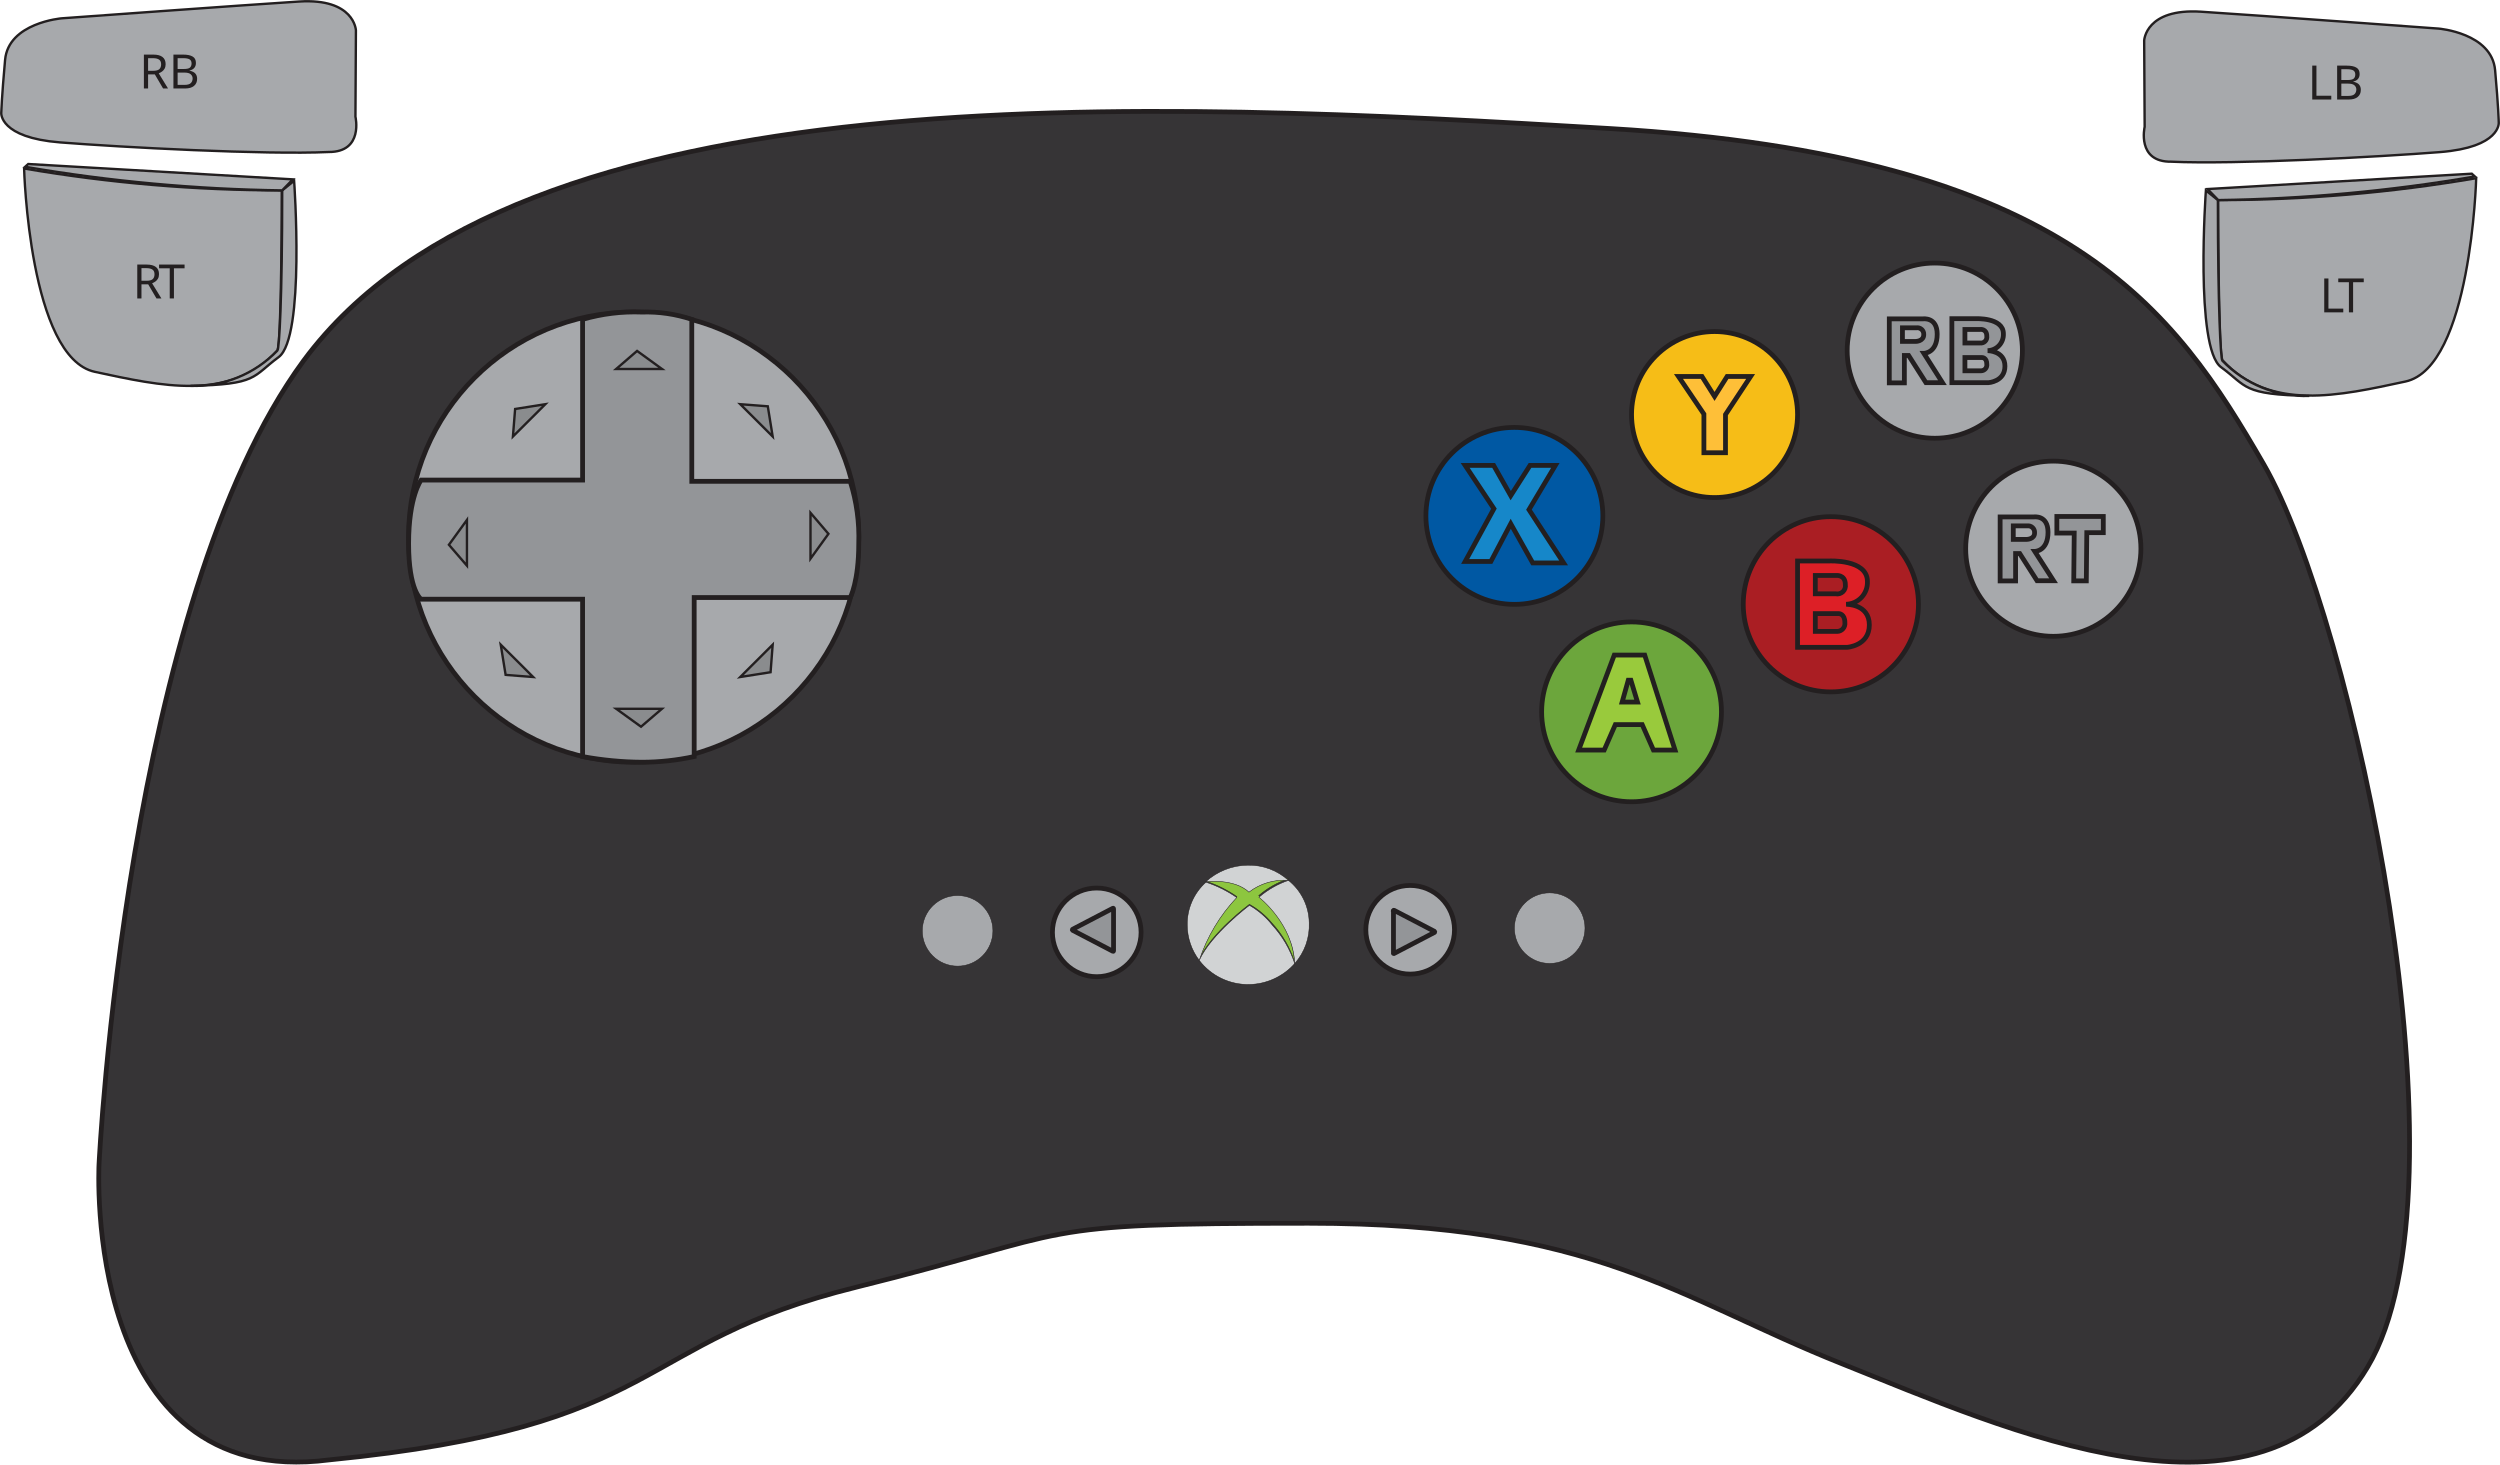
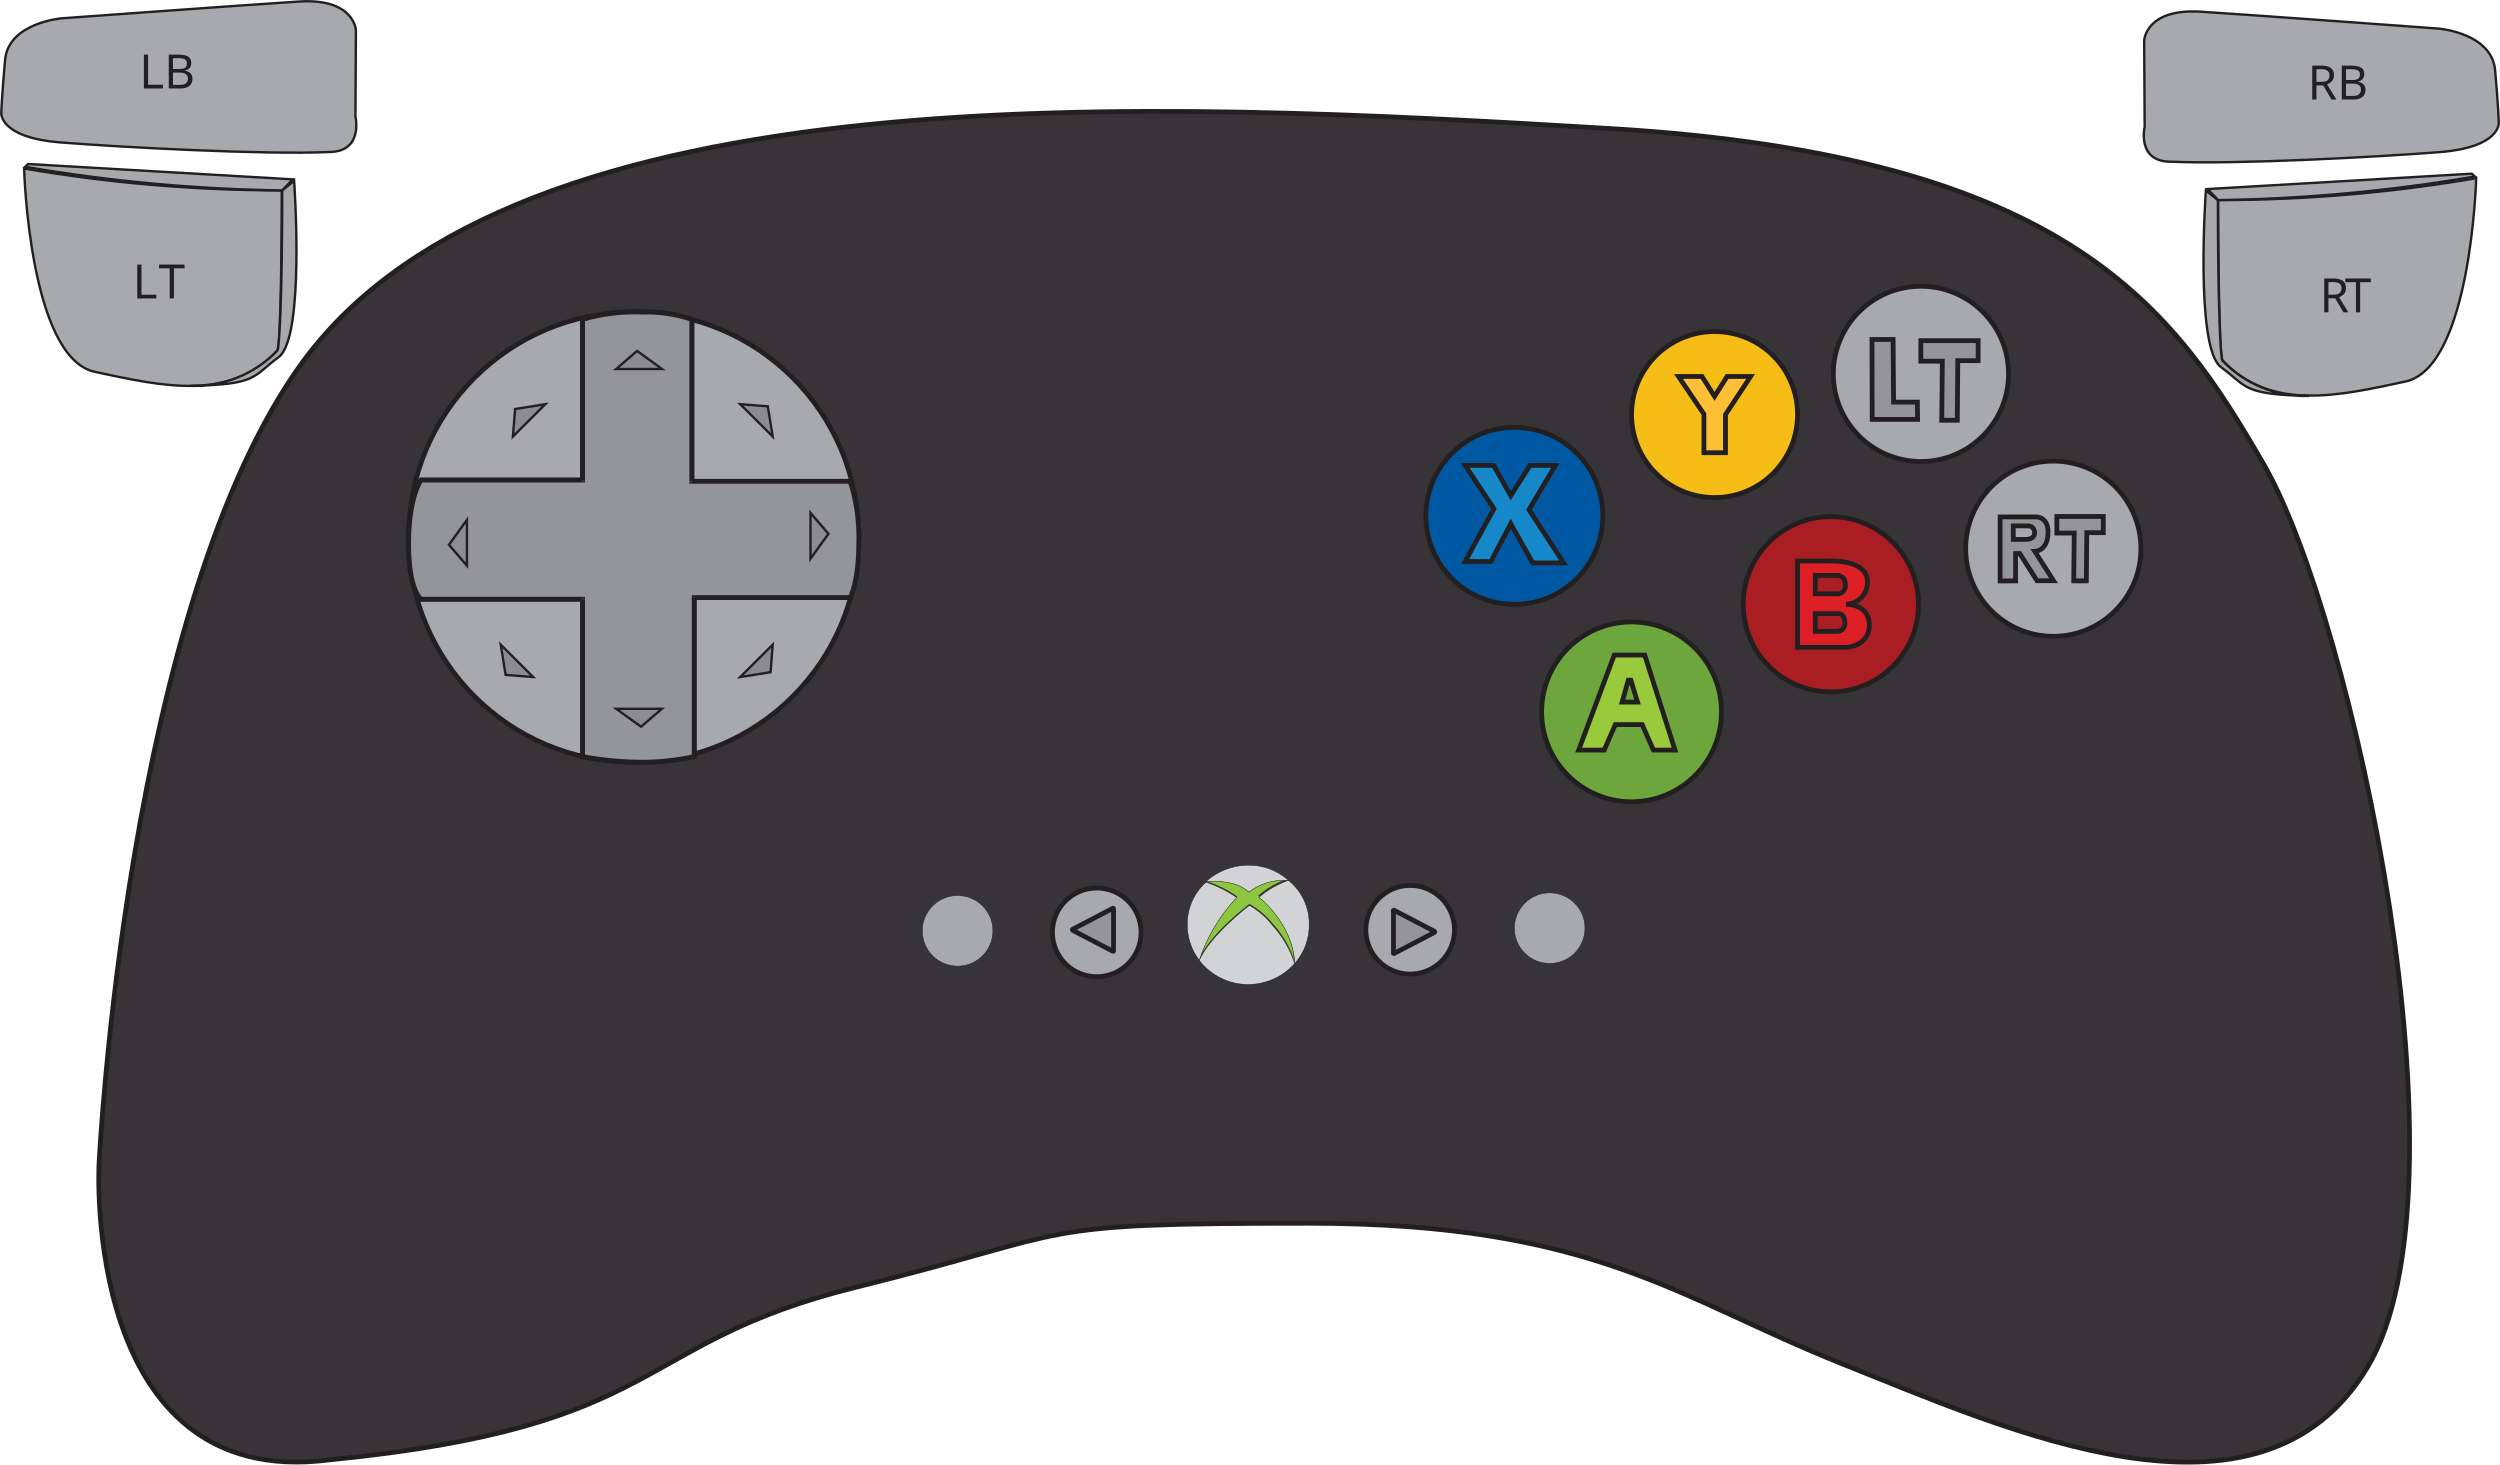
- <svg xmlns="http://www.w3.org/2000/svg" id="_360ArcadePad" data-name="360ArcadePad" viewBox="0 0 260.52 152.63">
-   <defs>
-     <style>.cls-1{fill:#363436;}.cls-1,.cls-10,.cls-11,.cls-12,.cls-13,.cls-14,.cls-15,.cls-16,.cls-17,.cls-2,.cls-3,.cls-4,.cls-5,.cls-6,.cls-7,.cls-8,.cls-9{stroke:#231f20;stroke-miterlimit:10;}.cls-1,.cls-10,.cls-11,.cls-2,.cls-3,.cls-4,.cls-5,.cls-6,.cls-7,.cls-8,.cls-9{stroke-width:0.5px;}.cls-2{fill:#0058a3;}.cls-3{fill:#1687c9;}.cls-4{fill:#f6bd17;}.cls-5{fill:#febf38;}.cls-6{fill:#6ca63c;}.cls-7{fill:#99ca3c;}.cls-8{fill:#aa1e23;}.cls-9{fill:#dd1f26;}.cls-10,.cls-16,.cls-17{fill:#a7a9ac;}.cls-11{fill:#939598;}.cls-12{fill:#8a8c8e;}.cls-12,.cls-17{stroke-width:0.25px;}.cls-13{fill:none;}.cls-13,.cls-14,.cls-15,.cls-16{stroke-width:0.05px;}.cls-14{fill:#8dc63f;}.cls-15{fill:#d1d3d4;}.cls-18{font-size:4.95px;fill:#231f20;font-family:MyriadPro-Regular, Myriad Pro;}.cls-19{letter-spacing:0.01em;}.cls-20{letter-spacing:-0.09em;}</style>
+ <svg xmlns="http://www.w3.org/2000/svg" id="_360ArcadePad" data-name="360ArcadePad" viewBox="0 0 260.52 152.63" version="1.1">
+   <defs id="defs4">
+     <style id="style2">.cls-1{fill:#363436;}.cls-1,.cls-10,.cls-11,.cls-12,.cls-13,.cls-14,.cls-15,.cls-16,.cls-17,.cls-2,.cls-3,.cls-4,.cls-5,.cls-6,.cls-7,.cls-8,.cls-9{stroke:#231f20;stroke-miterlimit:10;}.cls-1,.cls-10,.cls-11,.cls-2,.cls-3,.cls-4,.cls-5,.cls-6,.cls-7,.cls-8,.cls-9{stroke-width:0.5px;}.cls-2{fill:#0058a3;}.cls-3{fill:#1687c9;}.cls-4{fill:#f6bd17;}.cls-5{fill:#febf38;}.cls-6{fill:#6ca63c;}.cls-7{fill:#99ca3c;}.cls-8{fill:#aa1e23;}.cls-9{fill:#dd1f26;}.cls-10,.cls-16,.cls-17{fill:#a7a9ac;}.cls-11{fill:#939598;}.cls-12{fill:#8a8c8e;}.cls-12,.cls-17{stroke-width:0.25px;}.cls-13{fill:none;}.cls-13,.cls-14,.cls-15,.cls-16{stroke-width:0.05px;}.cls-14{fill:#8dc63f;}.cls-15{fill:#d1d3d4;}.cls-18{font-size:4.95px;fill:#231f20;font-family:MyriadPro-Regular, Myriad Pro;}.cls-19{letter-spacing:0.01em;}.cls-20{letter-spacing:-0.09em;}</style>
  </defs>
-   <path class="cls-1" d="M12.28,124.17s-1.83,34.13,24,30.8c35.45-3.5,31.29-12.15,54.93-18s17.31-6.66,47.11-6.66,38.46,7.82,55.6,14.65,43.62,19,54.77.33-1.49-77.91-10.82-94.05-20.14-32.13-68.08-35S56.07,10,33.59,40.44C15.11,65.57,12.28,124.17,12.28,124.17Z" transform="translate(-1.96 -2.84)" />
-   <circle class="cls-2" cx="157.81" cy="53.76" r="9.22" />
-   <polygon class="cls-3" points="152.68 48.5 155.65 48.5 157.43 51.65 159.44 48.5 162.08 48.5 159.33 53.11 162.94 58.66 159.72 58.66 157.43 54.58 155.36 58.51 152.68 58.51 155.68 53.01 152.68 48.5" />
-   <circle class="cls-4" cx="178.67" cy="43.2" r="8.65" />
-   <polygon class="cls-5" points="174.91 39.23 177.56 43.15 177.56 47.18 179.81 47.18 179.81 43.2 182.43 39.23 179.98 39.23 178.67 41.31 177.36 39.23 174.91 39.23" />
-   <circle class="cls-6" cx="170.02" cy="74.18" r="9.37" />
-   <path class="cls-7" d="M173.35,71.1h-3.17L166.47,81h2.66l1.16-2.65h2.8L174.26,81h2.25ZM171,76l.64-2.28h.27l.69,2.28Z" transform="translate(-1.96 -2.84)" />
-   <circle class="cls-8" cx="190.79" cy="62.97" r="9.13" />
-   <path class="cls-9" d="M194.33,65.81a2.28,2.28,0,0,0,2.23-2.38c0-2.34-4-2.13-4-2.13h-3.28v9h5.14s2.34-.14,2.34-2.34S194.33,65.81,194.33,65.81Zm-.91,2.83h-2.29V66.78h2.44s.64,0,.64.93A.82.82,0,0,1,193.42,68.64Zm-.17-3.92h-2.12V62.81h2.13s1-.14,1,.95A.85.85,0,0,1,193.25,64.72Z" transform="translate(-1.96 -2.84)" />
-   <circle class="cls-10" cx="146.95" cy="96.89" r="4.62" />
-   <path class="cls-11" d="M147.17,97.81v4.38a.05.05,0,0,0,.08,0l4.2-2.19a.07.07,0,0,0,0-.1l-4.2-2.19A.05.05,0,0,0,147.17,97.81Z" transform="translate(-1.96 -2.84)" />
-   <circle class="cls-10" cx="114.29" cy="97.16" r="4.62" />
-   <path class="cls-11" d="M118,101.92V97.54s0-.07-.07-.05l-4.2,2.19a.06.06,0,0,0,0,.1l4.2,2.19S118,102,118,101.92Z" transform="translate(-1.96 -2.84)" />
-   <circle class="cls-10" cx="66.03" cy="55.97" r="23.46" />
-   <path class="cls-11" d="M62.67,36.12V52.87H45.84s-1.3,1.7-1.3,6.62,1.3,5.79,1.3,5.79H62.67v16.4a35.32,35.32,0,0,0,6.18.59,25.82,25.82,0,0,0,5.45-.59V65.11H90.56s.89-1.62.89-5.62A19.14,19.14,0,0,0,90.56,53H74.05V36.12a15,15,0,0,0-5.2-.76A19.39,19.39,0,0,0,62.67,36.12Z" transform="translate(-1.96 -2.84)" />
-   <polygon class="cls-12" points="64.21 38.45 66.39 36.57 68.98 38.45 64.21 38.45" />
-   <polygon class="cls-12" points="86.33 55.63 84.46 53.44 84.46 58.22 86.33 55.63" />
-   <polygon class="cls-12" points="66.8 75.73 68.98 73.86 64.21 73.86 66.8 75.73" />
-   <polygon class="cls-12" points="46.78 56.77 48.66 58.95 48.66 54.18 46.78 56.77" />
-   <polygon class="cls-12" points="52.69 70.33 55.56 70.55 52.18 67.18 52.69 70.33" />
-   <polygon class="cls-12" points="80.3 70.05 80.52 67.18 77.14 70.55 80.3 70.05" />
-   <polygon class="cls-12" points="80.01 42.34 77.14 42.12 80.52 45.49 80.01 42.34" />
-   <polygon class="cls-12" points="53.68 42.62 53.45 45.49 56.83 42.12 53.68 42.62" />
-   <circle class="cls-10" cx="213.97" cy="57.18" r="9.13" />
-   <polygon class="cls-11" points="214.34 53.82 214.34 55.55 216.15 55.55 216.1 60.53 217.41 60.53 217.46 55.51 219.18 55.51 219.18 53.82 214.34 53.82" />
-   <path class="cls-11" d="M214,60.3s1.38,0,1.38-2c0-1.82-1.48-1.59-1.48-1.59h-3.51v6.67H212V60.52h.43l1.81,2.84h1.72Zm-.86-1.25h-1.38V57.64h1.46a.68.68,0,0,1,.76.71C214,59.05,213.14,59.05,213.14,59.05Z" transform="translate(-1.96 -2.84)" />
-   <circle class="cls-10" cx="201.62" cy="36.54" r="9.13" />
-   <path class="cls-11" d="M202.44,39.66s1.39,0,1.39-2c0-1.81-1.48-1.59-1.48-1.59h-3.51v6.67h1.57V39.88h.44l1.81,2.84h1.72Zm-.85-1.24h-1.38V37h1.45a.67.67,0,0,1,.77.7C202.43,38.42,201.59,38.42,201.59,38.42Z" transform="translate(-1.96 -2.84)" />
-   <path class="cls-11" d="M209.08,39.38a1.68,1.68,0,0,0,1.65-1.76c0-1.73-2.94-1.57-2.94-1.57h-2.43v6.67h3.8s1.73-.1,1.73-1.72S209.08,39.38,209.08,39.38Zm-.67,2.1h-1.69V40.1h1.8s.48,0,.48.69A.61.61,0,0,1,208.41,41.48Zm-.12-2.9h-1.57V37.17h1.58s.7-.1.7.71A.62.62,0,0,1,208.29,38.58Z" transform="translate(-1.96 -2.84)" />
-   <ellipse class="cls-13" cx="130.07" cy="96.39" rx="6.36" ry="6.2" />
-   <path class="cls-14" d="M129.24,94.67a9.31,9.31,0,0,0-1.61,0h0a12.48,12.48,0,0,1,3.22,1.6,17.63,17.63,0,0,0-3.93,6.55h0c1.24-2.77,5.24-5.74,5.24-5.74a8.44,8.44,0,0,1,2.39,2,10.7,10.7,0,0,1,2.31,4h0c-.17-4.17-3.73-6.91-3.73-6.91a9.15,9.15,0,0,1,3.09-1.75h0a5.81,5.81,0,0,0-1.16,0" transform="translate(-1.96 -2.84)" />
-   <path class="cls-14" d="M129.24,94.67a4.81,4.81,0,0,1,2.88,1.08,5.88,5.88,0,0,1,3-1.2" transform="translate(-1.96 -2.84)" />
-   <path class="cls-15" d="M127.63,94.77a5.87,5.87,0,0,0-1.95,4.47,6.15,6.15,0,0,0,1.25,3.68,17.68,17.68,0,0,1,3.91-6.55A12.47,12.47,0,0,0,127.63,94.77Z" transform="translate(-1.96 -2.84)" />
-   <path class="cls-15" d="M132.16,97.18s-4,3-5.23,5.74a6.41,6.41,0,0,0,5.23,2.51,6.51,6.51,0,0,0,4.72-2.18,10.91,10.91,0,0,0-2.33-4A8.27,8.27,0,0,0,132.16,97.18Z" transform="translate(-1.96 -2.84)" />
-   <path class="cls-15" d="M136.23,94.58a9.31,9.31,0,0,0-3.08,1.76s3.56,2.74,3.73,6.91A6,6,0,0,0,138.39,99,5.78,5.78,0,0,0,136.23,94.58Z" transform="translate(-1.96 -2.84)" />
-   <path class="cls-15" d="M132.11,95.81a6,6,0,0,1,4.12-1.23A6.13,6.13,0,0,0,132,93a6.6,6.6,0,0,0-4.4,1.73S130.55,94.34,132.11,95.81Z" transform="translate(-1.96 -2.84)" />
-   <circle class="cls-16" cx="99.79" cy="97" r="3.68" />
-   <circle class="cls-16" cx="161.49" cy="96.72" r="3.68" />
-   <path class="cls-17" d="M4.47,20.4S5,40.12,11.85,41.59s14.08,3.16,19-2.21c.47-.47.47-16.7.47-16.7A158.15,158.15,0,0,1,4.47,20.4Z" transform="translate(-1.96 -2.84)" />
-   <path class="cls-17" d="M31.37,22.68l1.24-1S33.78,38,31,40.05s-2.15,2.86-9.19,3a12,12,0,0,0,9.06-3.68C31.06,39.24,31.37,34.05,31.37,22.68Z" transform="translate(-1.96 -2.84)" />
-   <path class="cls-17" d="M4.58,20.22l.32-.29,27.58,1.6-1.12,1.15A172.74,172.74,0,0,1,4.58,20.22Z" transform="translate(-1.96 -2.84)" />
-   <path class="cls-17" d="M2.09,14.61s-.2,2.57,6.13,3.07,21.38,1.31,28,1C39.87,18.69,39,15,39,15l.05-9s-.15-3.37-5.93-3S8.38,4.75,8.38,4.75s-5.54.46-5.89,4.33S2.09,14.61,2.09,14.61Z" transform="translate(-1.96 -2.84)" />
-   <text class="cls-18" transform="translate(13.82 31.1)">
-     <tspan class="cls-19">R</tspan>
-     <tspan x="2.71" y="0">T</tspan>
-   </text>
-   <text class="cls-18" transform="translate(14.51 9.22)">RB</text>
-   <path class="cls-17" d="M260,21.41s-.53,19.72-7.38,21.19-14.08,3.16-19.05-2.21c-.46-.47-.46-16.7-.46-16.7A158.07,158.07,0,0,0,260,21.41Z" transform="translate(-1.96 -2.84)" />
-   <path class="cls-17" d="M233.08,23.69l-1.25-1s-1.17,16.4,1.58,18.41,2.15,2.86,9.19,3a12,12,0,0,1-9.06-3.68C233.38,40.25,233.08,35.06,233.08,23.69Z" transform="translate(-1.96 -2.84)" />
-   <path class="cls-17" d="M259.86,21.23l-.32-.29L232,22.54l1.12,1.15A172.74,172.74,0,0,0,259.86,21.23Z" transform="translate(-1.96 -2.84)" />
-   <path class="cls-17" d="M262.35,15.62s.21,2.57-6.13,3.07-21.38,1.31-28,1c-3.63.05-2.77-3.63-2.77-3.63l-.05-9s.15-3.37,5.93-3,24.76,1.76,24.76,1.76,5.53.45,5.88,4.33S262.35,15.62,262.35,15.62Z" transform="translate(-1.96 -2.84)" />
-   <text class="cls-18" transform="translate(241.72 32.55)">
-     <tspan class="cls-20">L</tspan>
-     <tspan x="1.9" y="0">T</tspan>
-   </text>
-   <text class="cls-18" transform="translate(240.47 10.37)">LB</text>
+   <path class="cls-11" d="M 72.34,62.27 H 88.6 c 0,0 0.89,-1.62 0.89,-5.62 0.078,-2.198 -0.223,-4.394 -0.89,-6.49 H 72.09" id="path34-62" style="fill:#939598;stroke:#231f20;stroke-width:0.5px;stroke-miterlimit:10" />
+   <path class="cls-11" d="m 60.71,62.44 v 16.4 c 2.039,0.378 4.107,0.575 6.18,0.59 1.832,-0.003 3.659,-0.2 5.45,-0.59 v -16.57" id="path34-3" style="fill:#939598;stroke:#231f20;stroke-width:0.5px;stroke-miterlimit:10" />
+   <path class="cls-1" d="M12.28,124.17s-1.83,34.13,24,30.8c35.45-3.5,31.29-12.15,54.93-18s17.31-6.66,47.11-6.66,38.46,7.82,55.6,14.65,43.62,19,54.77.33-1.49-77.91-10.82-94.05-20.14-32.13-68.08-35S56.07,10,33.59,40.44C15.11,65.57,12.28,124.17,12.28,124.17Z" transform="translate(-1.96 -2.84)" id="path6" />
+   <g id="gx">
+     <circle id="circle8" r="9.22" cy="53.76" cx="157.81" class="cls-2" />
+     <polygon id="polygon10" points="152.68 48.5 155.65 48.5 157.43 51.65 159.44 48.5 162.08 48.5 159.33 53.11 162.94 58.66 159.72 58.66 157.43 54.58 155.36 58.51 152.68 58.51 155.68 53.01 152.68 48.5" class="cls-3" />
+   </g>
+   <g id="gy">
+     <circle id="circle12" r="8.65" cy="43.2" cx="178.67" class="cls-4" />
+     <polygon id="polygon14" points="174.91 39.23 177.56 43.15 177.56 47.18 179.81 47.18 179.81 43.2 182.43 39.23 179.98 39.23 178.67 41.31 177.36 39.23 174.91 39.23" class="cls-5" />
+   </g>
+   <g id="ga">
+     <circle id="circle16" r="9.37" cy="74.18" cx="170.02" class="cls-6" />
+     <path id="path18" transform="translate(-1.96 -2.84)" d="M173.35,71.1h-3.17L166.47,81h2.66l1.16-2.65h2.8L174.26,81h2.25ZM171,76l.64-2.28h.27l.69,2.28Z" class="cls-7" />
+   </g>
+   <g id="gb">
+     <circle id="circle20" r="9.13" cy="62.97" cx="190.79" class="cls-8" />
+     <path id="path22" transform="translate(-1.96 -2.84)" d="M194.33,65.81a2.28,2.28,0,0,0,2.23-2.38c0-2.34-4-2.13-4-2.13h-3.28v9h5.14s2.34-.14,2.34-2.34S194.33,65.81,194.33,65.81Zm-.91,2.83h-2.29V66.78h2.44s.64,0,.64.93A.82.82,0,0,1,193.42,68.64Zm-.17-3.92h-2.12V62.81h2.13s1-.14,1,.95A.85.85,0,0,1,193.25,64.72Z" class="cls-9" />
+   </g>
+   <circle class="cls-10" cx="146.95" cy="96.89" r="4.62" id="circle24" />
+   <path class="cls-11" d="M147.17,97.81v4.38a.05.05,0,0,0,.08,0l4.2-2.19a.07.07,0,0,0,0-.1l-4.2-2.19A.05.05,0,0,0,147.17,97.81Z" transform="translate(-1.96 -2.84)" id="path26" />
+   <circle class="cls-10" cx="114.29" cy="97.16" r="4.62" id="circle28" />
+   <path class="cls-11" d="M118,101.92V97.54s0-.07-.07-.05l-4.2,2.19a.06.06,0,0,0,0,.1l4.2,2.19S118,102,118,101.92Z" transform="translate(-1.96 -2.84)" id="path30" />
+   <path class="cls-11" d="M 60.71,50.03 H 43.88 c 0,0 -1.3,1.7 -1.3,6.62 0,4.92 1.3,5.79 1.3,5.79 h 16.83" id="path34-6" style="fill:#939598;stroke:#231f20;stroke-width:0.5px;stroke-miterlimit:10" />
+   <circle class="cls-10" cx="66.03" cy="55.97" r="23.46" id="circle32" />
+   <path class="cls-11" d="M62.67,36.12V52.87H45.84s-1.3,1.7-1.3,6.62,1.3,5.79,1.3,5.79H62.67v16.4a35.32,35.32,0,0,0,6.18.59,25.82,25.82,0,0,0,5.45-.59V65.11H90.56s.89-1.62.89-5.62A19.14,19.14,0,0,0,90.56,53H74.05V36.12a15,15,0,0,0-5.2-.76A19.39,19.39,0,0,0,62.67,36.12Z" id="path34" style="font-variant-east_asian:normal;opacity:1;vector-effect:none;fill:#939598;fill-opacity:1;stroke:#231f20;stroke-width:0.5px;stroke-linecap:butt;stroke-linejoin:miter;stroke-miterlimit:10;stroke-dasharray:none;stroke-dashoffset:0;stroke-opacity:1" transform="translate(-1.96 -2.84)" />
+   <path class="cls-11" d="m 72.09,50.16 v -16.88 c -1.675,-0.557 -3.435,-0.815 -5.2,-0.76 -2.087,-0.081 -4.174,0.175 -6.18,0.76 v 16.75" id="path34-7" style="fill:#939598;stroke:#231f20;stroke-width:0.5px;stroke-miterlimit:10;font-variant-east_asian:normal;opacity:1;vector-effect:none;fill-opacity:1;stroke-linecap:butt;stroke-linejoin:miter;stroke-dasharray:none;stroke-dashoffset:0;stroke-opacity:1" />
+   <g id="gup">
+     <path style="opacity:1;vector-effect:none;fill:#939598;fill-opacity:1;stroke:#231f20;stroke-width:0.5px;stroke-linecap:butt;stroke-linejoin:miter;stroke-miterlimit:10;stroke-dasharray:none;stroke-dashoffset:0;stroke-opacity:1" id="path34-9" d="m 72.09,50.16 v -16.88 c -1.675,-0.557 -3.435,-0.815 -5.2,-0.76 -2.087,-0.081 -4.174,0.175 -6.18,0.76 v 16.75" class="cls-11" />
+     <polygon id="polygon36" points="64.21 38.45 66.39 36.57 68.98 38.45 64.21 38.45" class="cls-12" />
+   </g>
+   <g id="gright">
+     <path style="opacity:1;vector-effect:none;fill:#939598;fill-opacity:1;stroke:#231f20;stroke-width:0.5px;stroke-linecap:butt;stroke-linejoin:miter;stroke-miterlimit:10;stroke-dasharray:none;stroke-dashoffset:0;stroke-opacity:1" id="path34-36" d="M 72.34,62.27 H 88.6 c 0,0 0.89,-1.62 0.89,-5.62 0.078,-2.198 -0.223,-4.394 -0.89,-6.49 H 72.09" class="cls-11" />
+     <polygon id="polygon38" points="86.33 55.63 84.46 53.44 84.46 58.22 86.33 55.63" class="cls-12" />
+   </g>
+   <g id="gdown">
+     <path style="opacity:1;vector-effect:none;fill:#939598;fill-opacity:1;stroke:#231f20;stroke-width:0.5px;stroke-linecap:butt;stroke-linejoin:miter;stroke-miterlimit:10;stroke-dasharray:none;stroke-dashoffset:0;stroke-opacity:1" id="path34-0" d="m 60.71,62.44 v 16.4 c 2.039,0.378 4.107,0.575 6.18,0.59 1.832,-0.003 3.659,-0.2 5.45,-0.59 v -16.57" class="cls-11" />
+     <polygon id="polygon40" points="66.8 75.73 68.98 73.86 64.21 73.86 66.8 75.73" class="cls-12" />
+   </g>
+   <g id="gleft">
+     <path style="opacity:1;vector-effect:none;fill:#939598;fill-opacity:1;stroke:#231f20;stroke-width:0.5px;stroke-linecap:butt;stroke-linejoin:miter;stroke-miterlimit:10;stroke-dasharray:none;stroke-dashoffset:0;stroke-opacity:1" id="path34-626" d="M 60.71,50.03 H 43.88 c 0,0 -1.3,1.7 -1.3,6.62 0,4.92 1.3,5.79 1.3,5.79 h 16.83" class="cls-11" />
+     <polygon id="polygon42" points="46.78 56.77 48.66 58.95 48.66 54.18 46.78 56.77" class="cls-12" />
+   </g>
+   <polygon class="cls-12" points="52.69 70.33 55.56 70.55 52.18 67.18 52.69 70.33" id="polygon44" />
+   <polygon class="cls-12" points="80.3 70.05 80.52 67.18 77.14 70.55 80.3 70.05" id="polygon46" />
+   <polygon class="cls-12" points="80.01 42.34 77.14 42.12 80.52 45.49 80.01 42.34" id="polygon48" />
+   <polygon class="cls-12" points="53.68 42.62 53.45 45.49 56.83 42.12 53.68 42.62" id="polygon50" />
+   <ellipse class="cls-13" cx="130.07" cy="96.39" rx="6.36" ry="6.2" id="ellipse64" />
+   <path class="cls-14" d="M129.24,94.67a9.31,9.31,0,0,0-1.61,0h0a12.48,12.48,0,0,1,3.22,1.6,17.63,17.63,0,0,0-3.93,6.55h0c1.24-2.77,5.24-5.74,5.24-5.74a8.44,8.44,0,0,1,2.39,2,10.7,10.7,0,0,1,2.31,4h0c-.17-4.17-3.73-6.91-3.73-6.91a9.15,9.15,0,0,1,3.09-1.75h0a5.81,5.81,0,0,0-1.16,0" transform="translate(-1.96 -2.84)" id="path66" />
+   <path class="cls-14" d="M129.24,94.67a4.81,4.81,0,0,1,2.88,1.08,5.88,5.88,0,0,1,3-1.2" transform="translate(-1.96 -2.84)" id="path68" />
+   <path class="cls-15" d="M127.63,94.77a5.87,5.87,0,0,0-1.95,4.47,6.15,6.15,0,0,0,1.25,3.68,17.68,17.68,0,0,1,3.91-6.55A12.47,12.47,0,0,0,127.63,94.77Z" transform="translate(-1.96 -2.84)" id="path70" />
+   <path class="cls-15" d="M132.16,97.18s-4,3-5.23,5.74a6.41,6.41,0,0,0,5.23,2.51,6.51,6.51,0,0,0,4.72-2.18,10.91,10.91,0,0,0-2.33-4A8.27,8.27,0,0,0,132.16,97.18Z" transform="translate(-1.96 -2.84)" id="path72" />
+   <path class="cls-15" d="M136.23,94.58a9.31,9.31,0,0,0-3.08,1.76s3.56,2.74,3.73,6.91A6,6,0,0,0,138.39,99,5.78,5.78,0,0,0,136.23,94.58Z" transform="translate(-1.96 -2.84)" id="path74" />
+   <path class="cls-15" d="M132.11,95.81a6,6,0,0,1,4.12-1.23A6.13,6.13,0,0,0,132,93a6.6,6.6,0,0,0-4.4,1.73S130.55,94.34,132.11,95.81Z" transform="translate(-1.96 -2.84)" id="path76" />
+   <circle class="cls-16" cx="99.79" cy="97" r="3.68" id="gleft_stick" />
+   <circle class="cls-16" cx="161.49" cy="96.72" r="3.68" id="gright_stick" />
+   <path class="cls-17" d="M2.09,14.61s-.2,2.57,6.13,3.07,21.38,1.31,28,1C39.87,18.69,39,15,39,15l.05-9s-.15-3.37-5.93-3S8.38,4.75,8.38,4.75s-5.54.46-5.89,4.33S2.09,14.61,2.09,14.61Z" transform="translate(-1.96 -2.84)" id="gLB" />
+   <text class="cls-18" transform="translate(14.51,9.22)" id="text96" style="font-size:4.95px;font-family:MyriadPro-Regular, 'Myriad Pro';fill:#231f20">LB</text>
+   <path class="cls-17" d="M262.35,15.62s.21,2.57-6.13,3.07-21.38,1.31-28,1c-3.63.05-2.77-3.63-2.77-3.63l-.05-9s.15-3.37,5.93-3,24.76,1.76,24.76,1.76,5.53.45,5.88,4.33S262.35,15.62,262.35,15.62Z" transform="translate(-1.96 -2.84)" id="gRB" />
+   <g id="grt">
+     <circle id="circle52" r="9.13" cy="57.18" cx="213.97" class="cls-10" />
+     <polygon id="polygon54" points="214.34 53.82 214.34 55.55 216.15 55.55 216.1 60.53 217.41 60.53 217.46 55.51 219.18 55.51 219.18 53.82 214.34 53.82" class="cls-11" />
+     <path id="path56" transform="translate(-1.96 -2.84)" d="M214,60.3s1.38,0,1.38-2c0-1.82-1.48-1.59-1.48-1.59h-3.51v6.67H212V60.52h.43l1.81,2.84h1.72Zm-.86-1.25h-1.38V57.64h1.46a.68.68,0,0,1,.76.71C214,59.05,213.14,59.05,213.14,59.05Z" class="cls-11" />
+     <path id="path98" transform="translate(-1.96 -2.84)" d="M260,21.41s-.53,19.72-7.38,21.19-14.08,3.16-19.05-2.21c-.46-.47-.46-16.7-.46-16.7A158.07,158.07,0,0,0,260,21.41Z" class="cls-17" />
+     <path id="path100" transform="translate(-1.96 -2.84)" d="M233.08,23.69l-1.25-1s-1.17,16.4,1.58,18.41,2.15,2.86,9.19,3a12,12,0,0,1-9.06-3.68C233.38,40.25,233.08,35.06,233.08,23.69Z" class="cls-17" />
+     <path id="path102" transform="translate(-1.96 -2.84)" d="M259.86,21.23l-.32-.29L232,22.54l1.12,1.15A172.74,172.74,0,0,0,259.86,21.23Z" class="cls-17" />
+     <text style="font-size:4.95px;font-family:MyriadPro-Regular, 'Myriad Pro';fill:#231f20" id="text110" transform="translate(241.72,32.55)" class="cls-18">
+       <tspan style="letter-spacing:-0.09em" id="tspan106" class="cls-20">RT</tspan>
+     </text>
+   </g>
+   <text class="cls-18" transform="translate(240.47,10.37)" id="text112" style="font-size:4.95px;font-family:MyriadPro-Regular, 'Myriad Pro';fill:#231f20">RB</text>
+   <g id="glt">
+     <path id="path82" transform="translate(-1.96 -2.84)" d="M4.47,20.4S5,40.12,11.85,41.59s14.08,3.16,19-2.21c.47-.47.47-16.7.47-16.7A158.15,158.15,0,0,1,4.47,20.4Z" class="cls-17" />
+     <path id="path84" transform="translate(-1.96 -2.84)" d="M31.37,22.68l1.24-1S33.78,38,31,40.05s-2.15,2.86-9.19,3a12,12,0,0,0,9.06-3.68C31.06,39.24,31.37,34.05,31.37,22.68Z" class="cls-17" />
+     <path id="path86" transform="translate(-1.96 -2.84)" d="M4.58,20.22l.32-.29,27.58,1.6-1.12,1.15A172.74,172.74,0,0,1,4.58,20.22Z" class="cls-17" />
+     <text style="font-size:4.95px;font-family:MyriadPro-Regular, 'Myriad Pro';fill:#231f20" id="text94" transform="translate(13.82,31.1)" class="cls-18">
+       <tspan style="letter-spacing:0.01em" id="tspan90" class="cls-19">L</tspan>
+       <tspan id="tspan92" y="0" x="2.71">T</tspan>
+     </text>
+     <circle style="fill:#a7a9ac;fill-opacity:1;stroke:#231f20;stroke-width:0.5px;stroke-miterlimit:10" id="circle6" r="9.13" cy="38.962" cx="200.176" class="cls-1" />
+     <polygon style="fill:#939598;fill-opacity:1;stroke:#231f20;stroke-width:0.5px;stroke-miterlimit:10" id="polygon8" points="15.34,8 15.34,5.92 9.37,5.92 9.37,8.06 11.61,8.06 11.55,14.21 13.17,14.21 13.22,8 " class="cls-2" transform="translate(190.7963,29.58241)" />
+     <polygon style="fill:#939598;fill-opacity:1;stroke:#231f20;stroke-width:0.5px;stroke-miterlimit:10" id="polygon10-6" points="4.28,5.79 4.3,14.12 9.03,14.12 9.01,12.32 6.53,12.32 6.48,5.79 " class="cls-2" transform="translate(190.7963,29.58241)" />
+   </g>
</svg>
